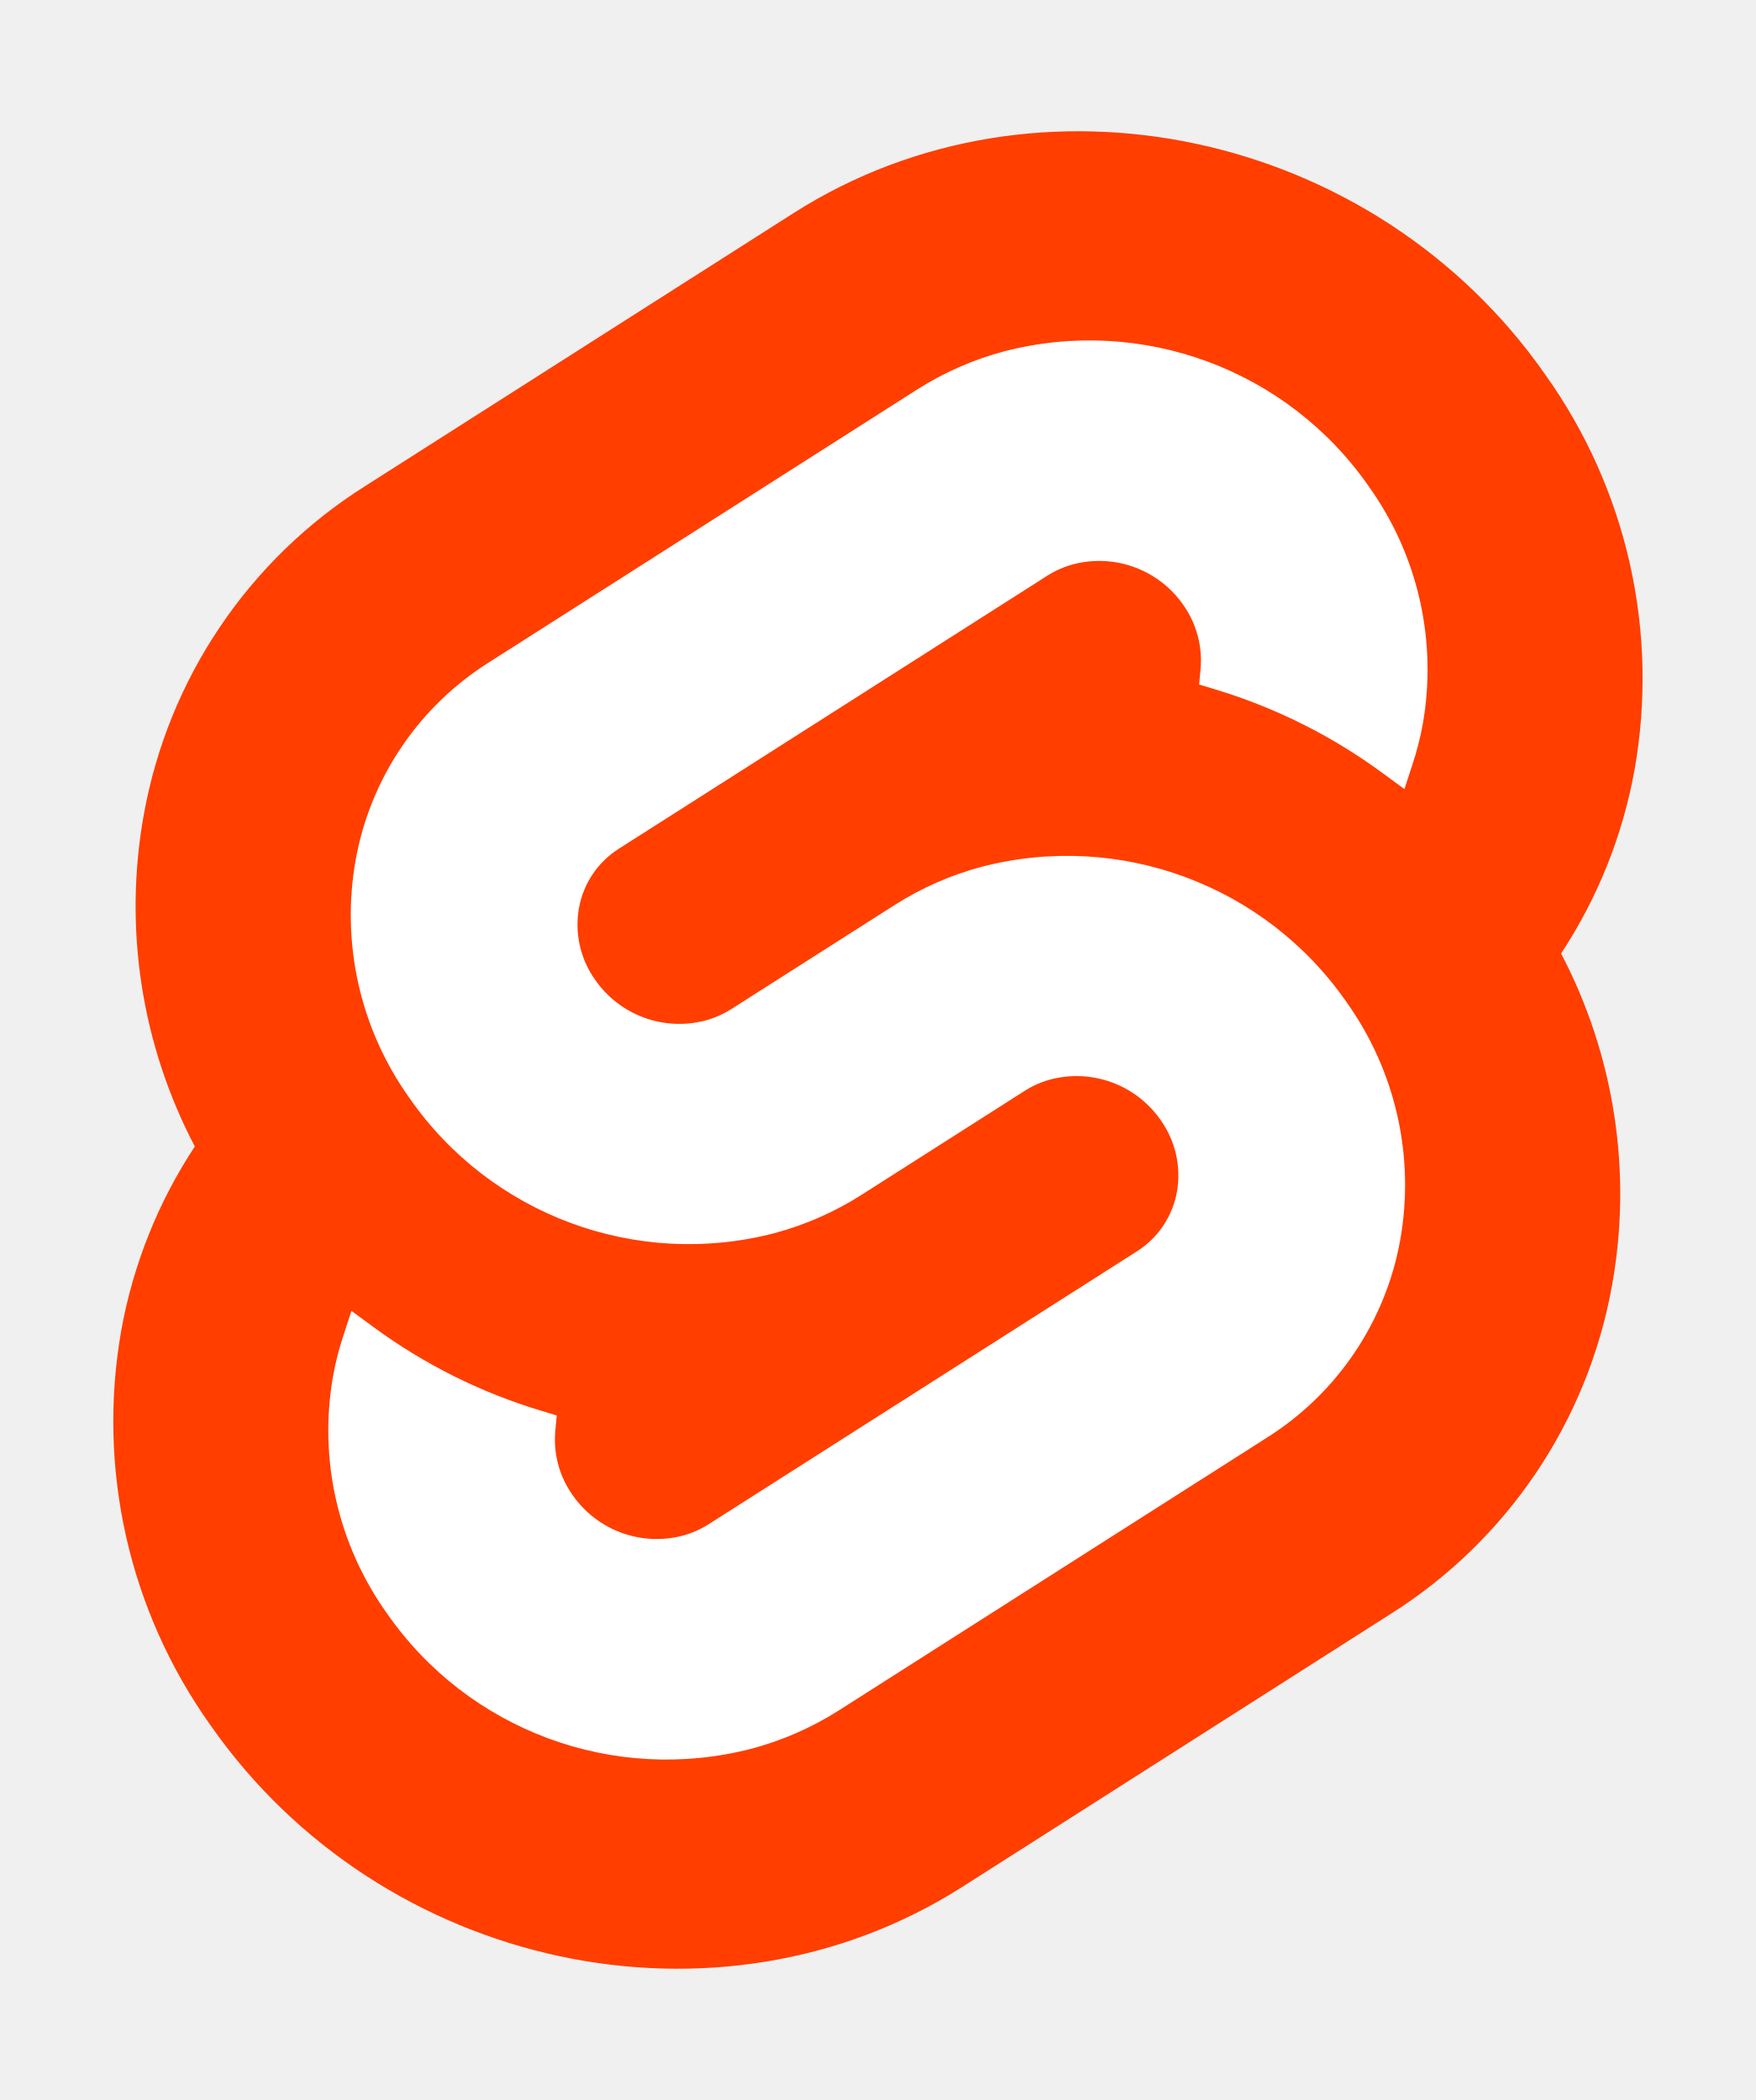
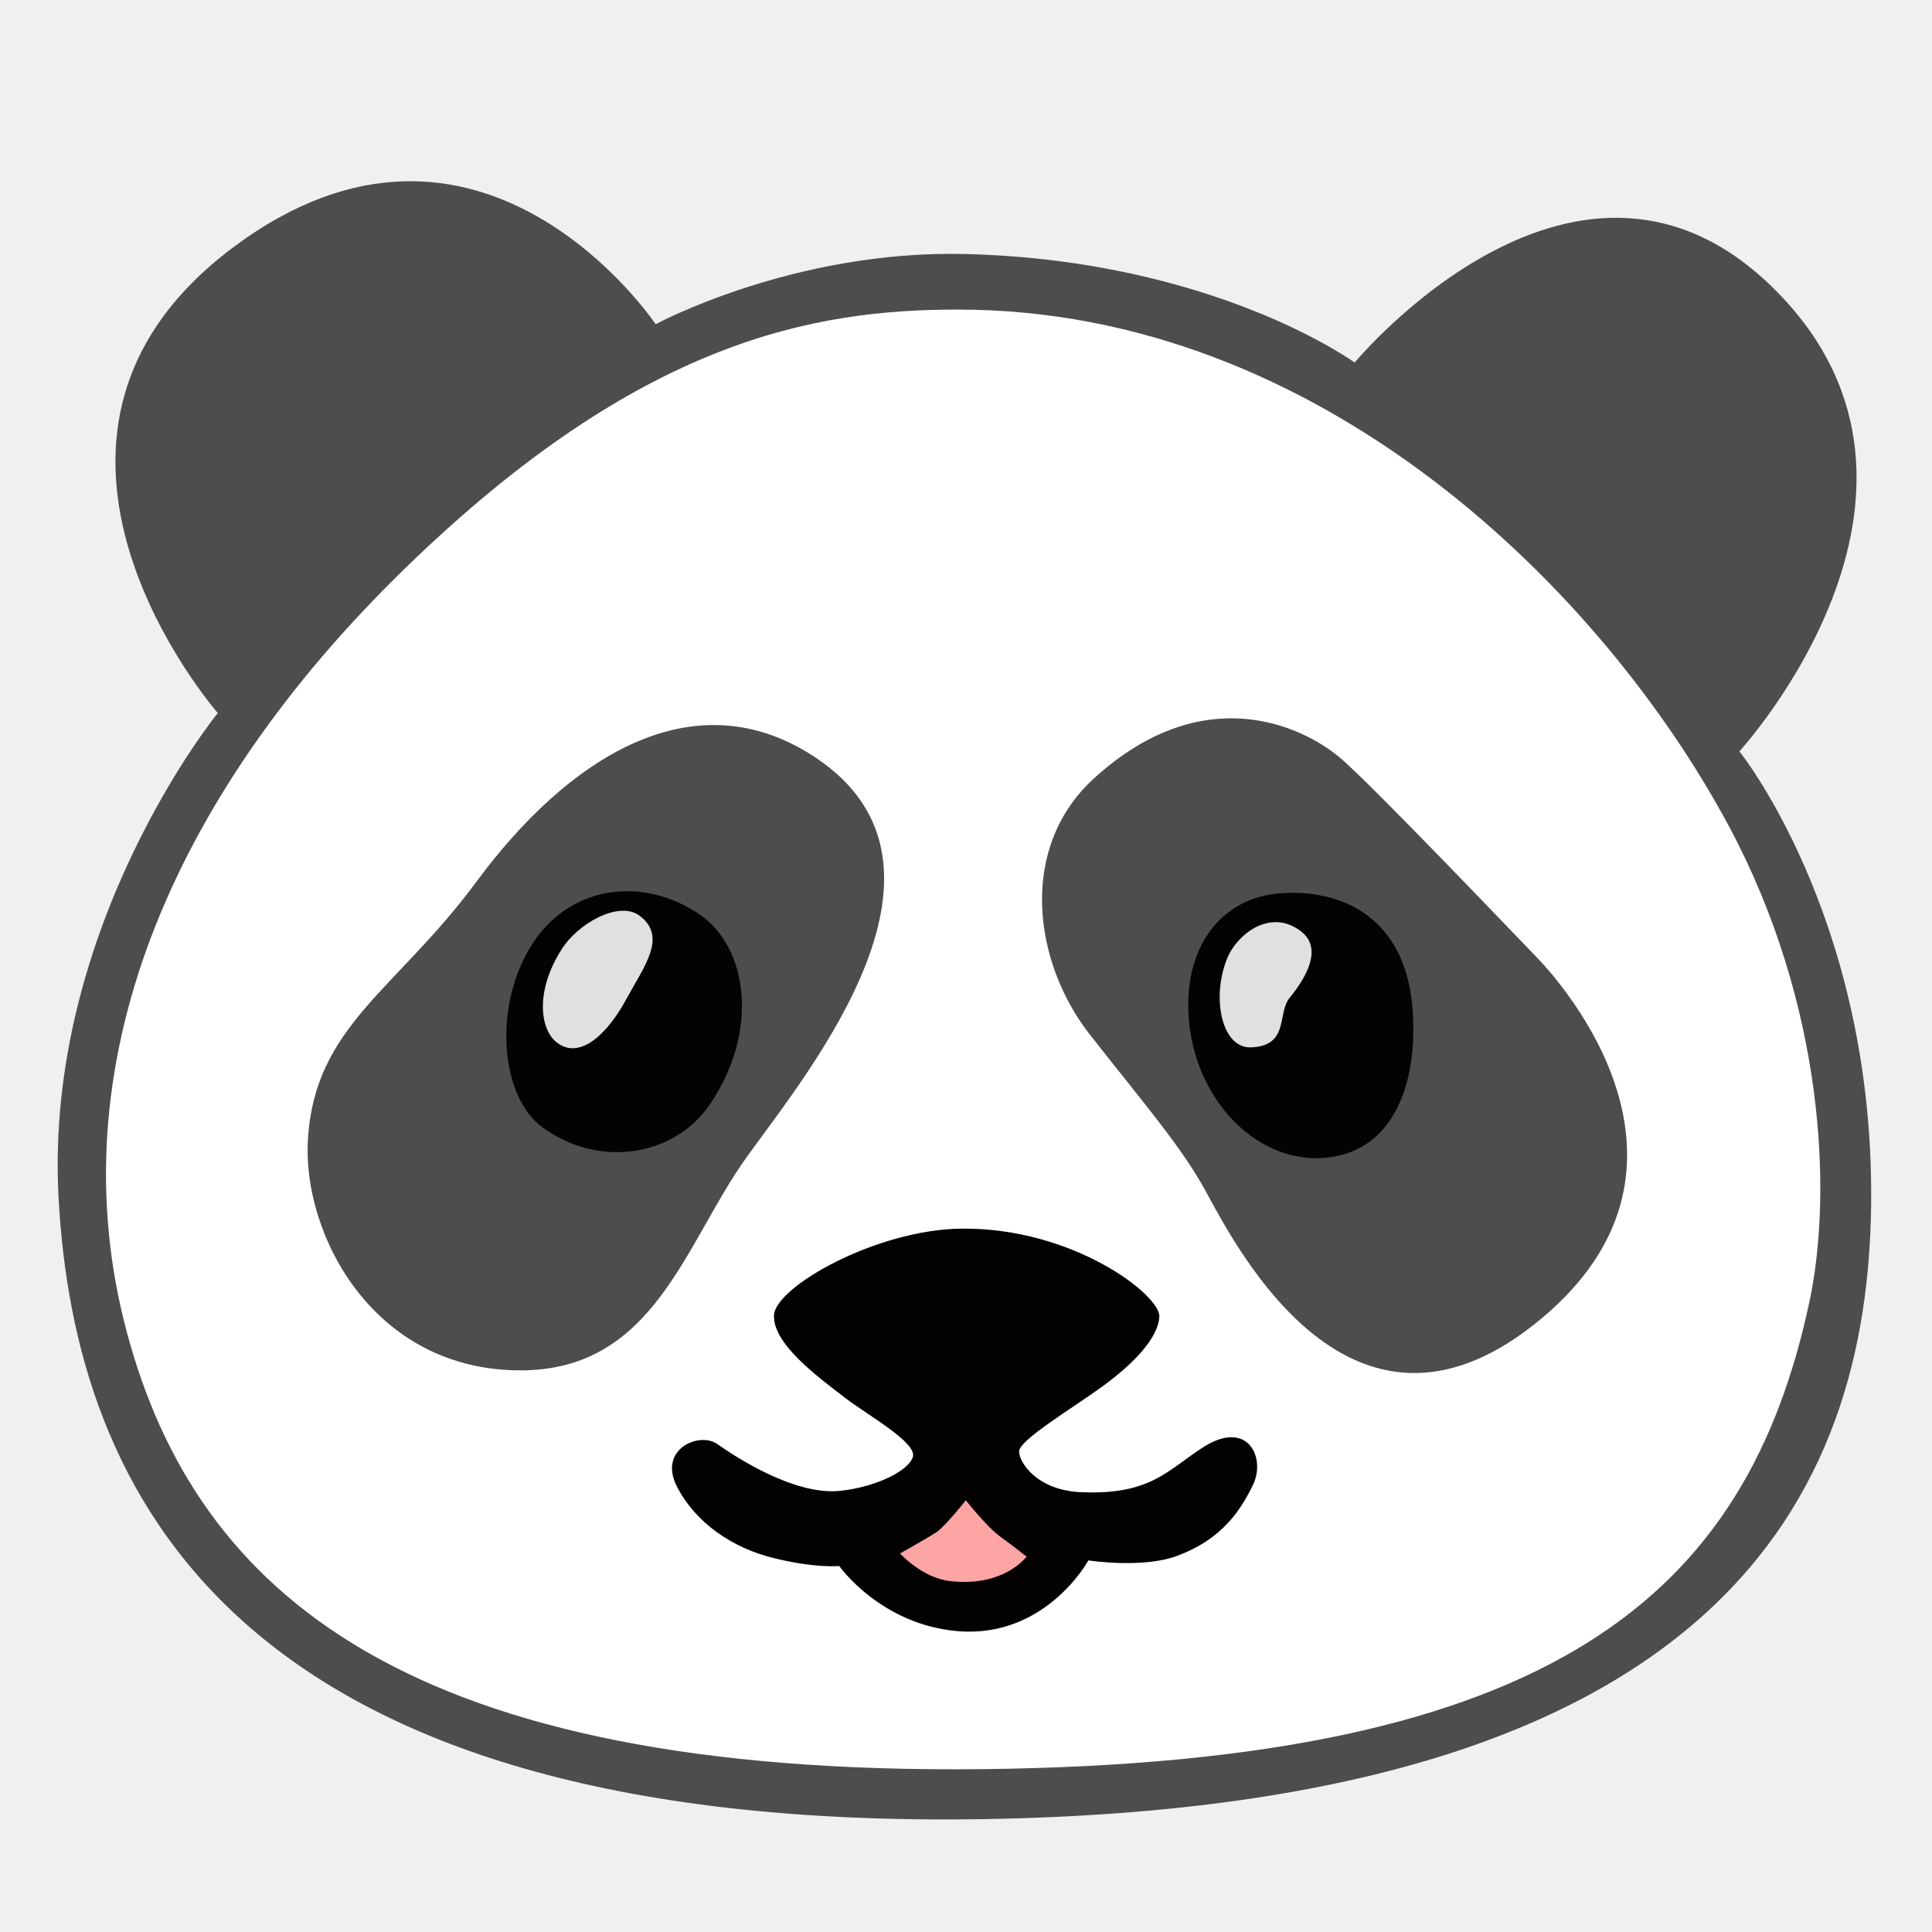
- <svg xmlns="http://www.w3.org/2000/svg" width="107" height="128" viewBox="0 0 107 128">
-   <path d="M94.157 22.819c-10.4-14.885-30.94-19.297-45.792-9.835L22.282 29.608A29.92 29.92 0 0 0 8.764 49.65a31.5 31.5 0 0 0 3.108 20.231 30 30 0 0 0-4.477 11.183 31.9 31.9 0 0 0 5.448 24.116c10.402 14.887 30.942 19.297 45.791 9.835l26.083-16.624A29.92 29.92 0 0 0 98.235 78.35a31.53 31.53 0 0 0-3.105-20.232 30 30 0 0 0 4.474-11.182 31.88 31.88 0 0 0-5.447-24.116" style="fill:#ff3e00" />
-   <path d="M45.817 106.582a20.72 20.72 0 0 1-22.237-8.243 19.17 19.17 0 0 1-3.277-14.503 18 18 0 0 1 .624-2.435l.49-1.498 1.337.981a33.6 33.6 0 0 0 10.203 5.098l.97.294-.09.968a5.85 5.85 0 0 0 1.052 3.878 6.24 6.24 0 0 0 6.695 2.485 5.8 5.8 0 0 0 1.603-.704L69.27 76.28a5.43 5.43 0 0 0 2.45-3.631 5.8 5.8 0 0 0-.987-4.371 6.24 6.24 0 0 0-6.698-2.487 5.7 5.7 0 0 0-1.6.704l-9.953 6.345a19 19 0 0 1-5.296 2.326 20.72 20.72 0 0 1-22.237-8.243 19.17 19.17 0 0 1-3.277-14.502 17.99 17.99 0 0 1 8.13-12.052l26.081-16.623a19 19 0 0 1 5.3-2.329 20.72 20.72 0 0 1 22.237 8.243 19.17 19.17 0 0 1 3.277 14.503 18 18 0 0 1-.624 2.435l-.49 1.498-1.337-.98a33.6 33.6 0 0 0-10.203-5.1l-.97-.294.09-.968a5.86 5.86 0 0 0-1.052-3.878 6.24 6.24 0 0 0-6.696-2.485 5.8 5.8 0 0 0-1.602.704L37.73 51.72a5.42 5.42 0 0 0-2.449 3.63 5.79 5.79 0 0 0 .986 4.372 6.24 6.24 0 0 0 6.698 2.486 5.8 5.8 0 0 0 1.602-.704l9.952-6.342a19 19 0 0 1 5.295-2.328 20.72 20.72 0 0 1 22.237 8.242 19.17 19.17 0 0 1 3.277 14.503 18 18 0 0 1-8.13 12.053l-26.081 16.622a19 19 0 0 1-5.3 2.328" style="fill:#fff" />
+ <svg xmlns="http://www.w3.org/2000/svg" width="32" height="32" viewBox="0 0 128 128">
+   <path fill="#4D4D4D" d="M63.99 16.83c-11.4-.29-20.55 4.65-20.55 4.65S31.82 4.11 15.42 16.41c-16.89 12.67-.99 30.83-.99 30.83S2.91 61.36 3.88 79.34c1.04 19.28 11.26 42.02 61.38 41.18s58.82-22.74 58.71-41.74c-.11-18.3-8.73-29-8.73-29s15.63-17.03 2.53-30.41s-28.02 4.65-28.02 4.65s-9.29-6.77-25.76-7.19" />
+   <path fill="#FFF" d="M63.47 20.51c-9.45 0-21.02 1.95-36.64 17.15S3.74 70.75 8.39 88.21s18.72 29.42 56.73 29s50.64-11.66 54.76-30.97c1.54-7.22.98-19.73-5.35-31.53c-8.3-15.49-26.96-34.2-51.06-34.2" />
+   <path fill="#4D4D4D" d="M53.53 49.87c-7.77-4.74-15.86.28-21.96 8.54c-5.32 7.2-10.72 9.56-11.17 17.08c-.38 6.29 4.32 15.3 14.08 15.3c8.92 0 10.89-8.45 15.02-14.17c4.12-5.73 15.65-19.66 4.03-26.75m18.96 1.69c-5.06 4.6-4.04 12.2-.28 16.99s6.09 7.46 7.7 10.42c2.11 3.89 9.61 18.31 21.68 8.82c12.29-9.67 3.03-21.47.19-24.4c-1.11-1.14-11.12-11.64-13.05-13.23c-2.49-2.07-9.02-5.17-16.24 1.4" />
+   <path fill="#040301" d="M93.6 67.04c.32 4.99-1.41 9.29-5.82 9.67c-4.29.36-8.16-3.41-8.92-8.35c-.75-4.94 1.6-9.01 6.29-9.2c4.31-.17 8.08 2.06 8.45 7.88m-46.55 6.1c-2.36 3.51-7.43 4.3-11.17 1.5c-2.63-1.97-3.22-7.63-.84-11.73c2.51-4.33 7.62-4.94 11.43-2.24c3.02 2.15 3.87 7.59.58 12.47" />
+   <path fill="#E0E0E0" d="M81.31 63.48c-1.07 2.6-.38 6.01 1.6 5.91c2.53-.12 1.69-2.25 2.53-3.28s2.35-3.19.75-4.41c-2.01-1.55-4.22.18-4.88 1.78m-44.11-.57c-1.77 2.8-1.39 5.24-.38 6.1c1.55 1.31 3.43-.52 4.65-2.77s2.77-4.18.89-5.58c-1.33-.99-4.04.47-5.16 2.25" />
+   <path fill="#030200" d="M63.67 81.4c-5.63.07-12.29 3.85-12.39 5.73c-.09 1.88 2.82 4.04 4.79 5.54c1.47 1.12 4.69 2.91 4.41 3.85s-2.45 1.99-4.79 2.25c-3.1.35-7.17-2.39-8.17-3.1c-1.2-.84-3.94.35-2.67 2.82c1.26 2.45 3.71 4.06 6.34 4.72c2.84.71 4.41.54 4.41.54s2.74 3.9 7.88 4.32c5.82.47 8.63-4.69 8.63-4.69s3.53.55 5.82-.28c3.1-1.13 4.29-3.12 5.07-4.69c.9-1.83-.33-4.42-3.28-2.53c-2.35 1.5-3.47 3.19-8.12 2.98c-2.88-.13-4.08-1.95-4.08-2.7s3.47-2.82 5.54-4.32c2.08-1.52 3.66-3.19 3.75-4.6c.09-1.43-5.73-5.93-13.14-5.84" />
+   <path fill="#FDA4A5" d="M63.99 99.4s-1.36 1.71-1.92 2.09s-2.44 1.43-2.44 1.43s1.44 1.61 3.31 1.83c3.59.42 5.07-1.62 5.07-1.62s-.82-.66-1.76-1.34c-.86-.62-2.26-2.39-2.26-2.39" />
</svg>
